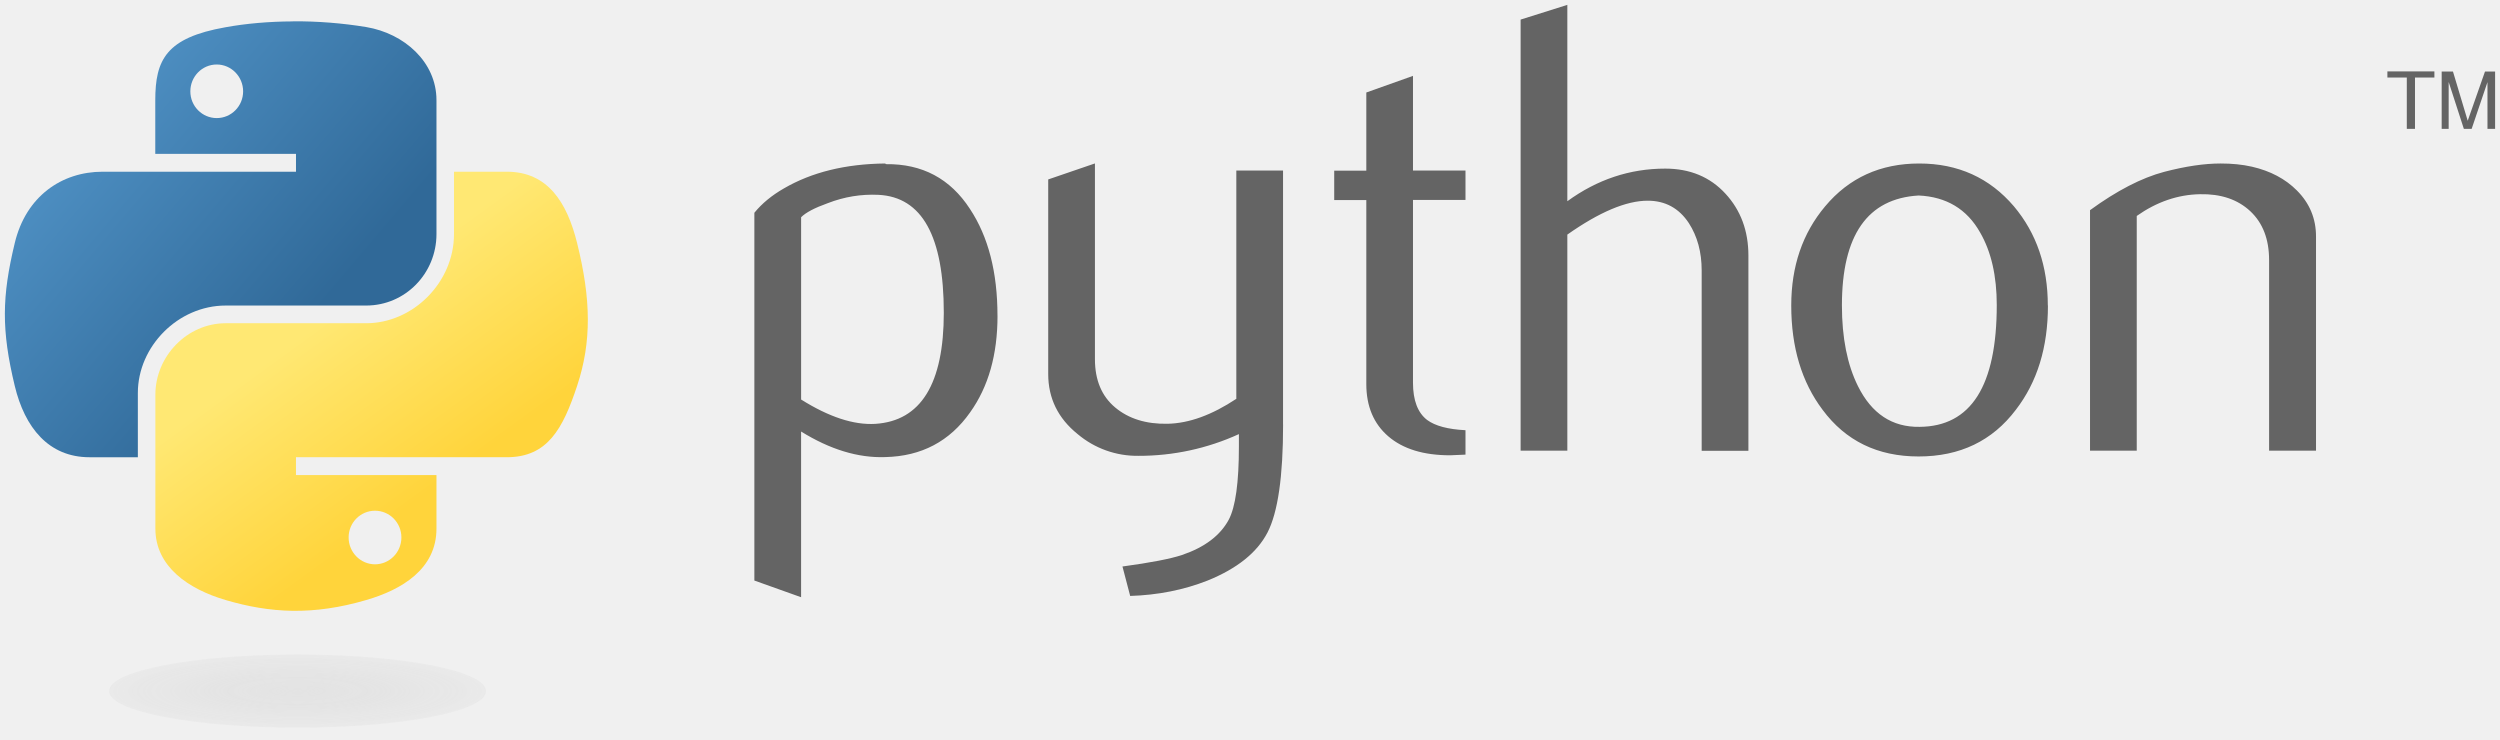
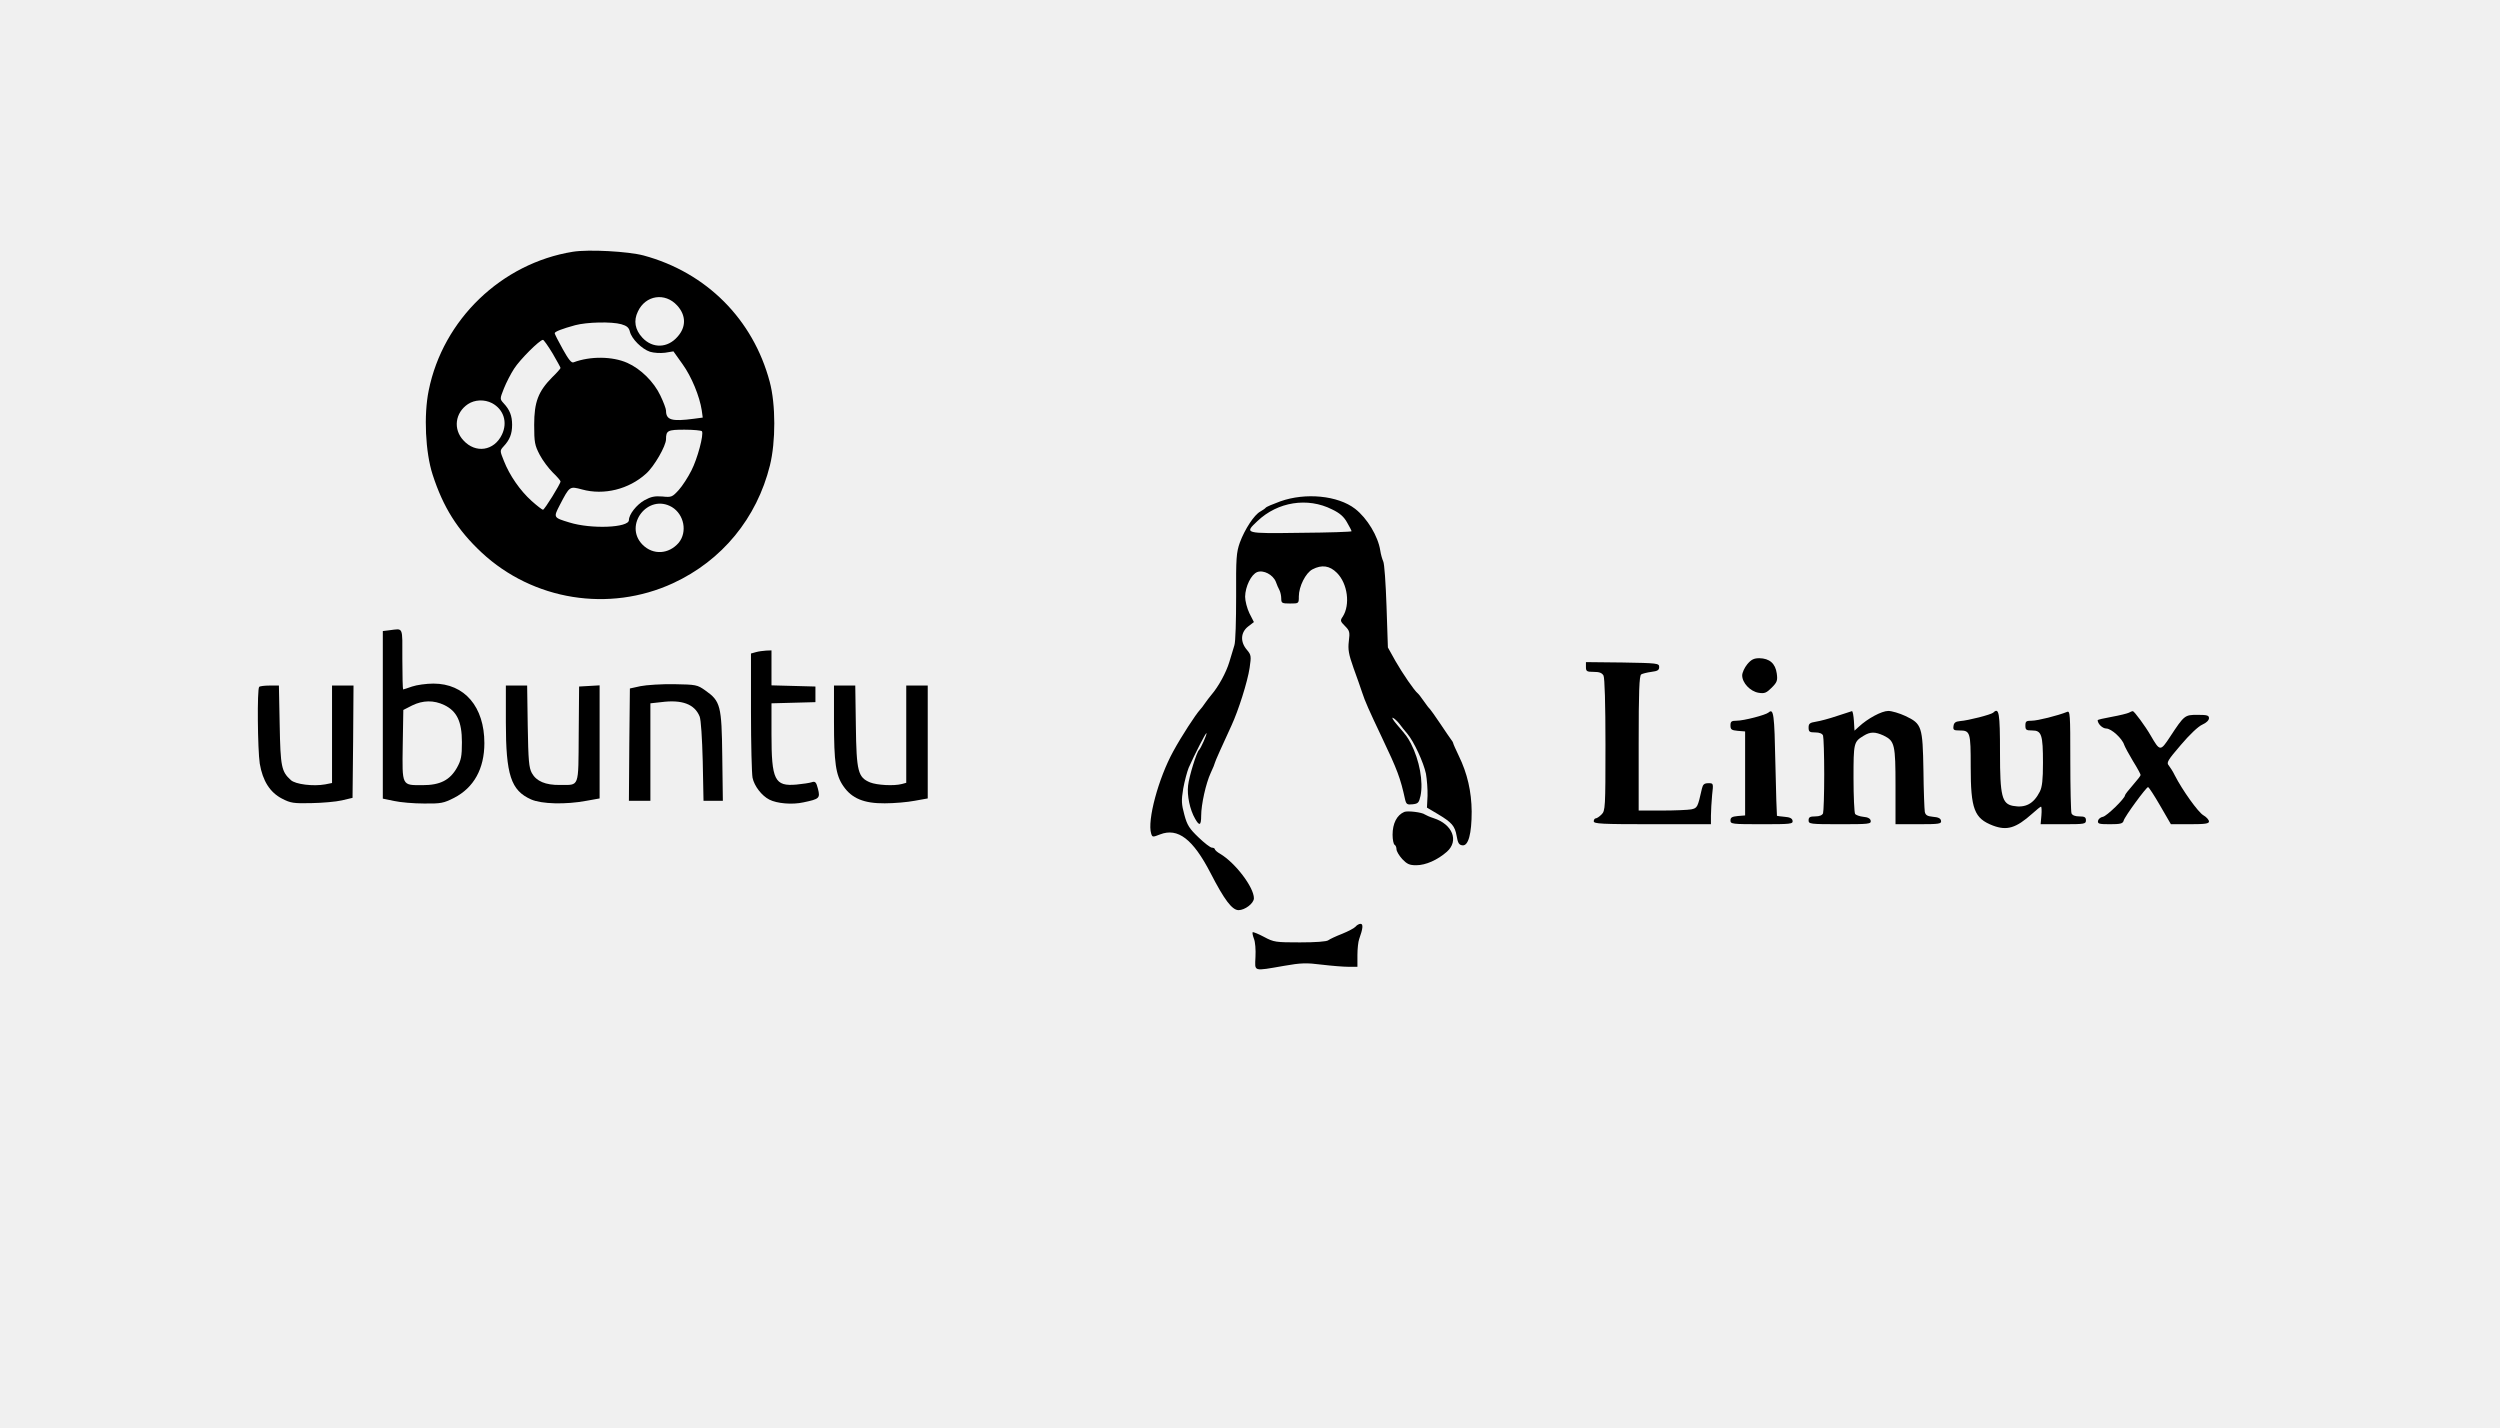
- <svg xmlns="http://www.w3.org/2000/svg" xmlns:xlink="http://www.w3.org/1999/xlink" viewBox="0 0 257 76" fill="#fff" fill-rule="evenodd" stroke="#000" stroke-linecap="round" stroke-linejoin="round">
-   <use xlink:href="#D" x=".5" y=".5" />
-   <defs>
-     <linearGradient id="A" x1="-0.01%" y1="0.00%" x2="74.52%" y2="64.10%">
-       <stop offset="0%" stop-color="#5a9fd4" />
-       <stop offset="100%" stop-color="#306998" />
-     </linearGradient>
-     <linearGradient id="B" x1="50.00%" y1="82.27%" x2="23.44%" y2="44.91%">
-       <stop offset="0%" stop-color="#ffd43b" />
-       <stop offset="100%" stop-color="#ffe873" />
-     </linearGradient>
-     <radialGradient id="C" cx="50%" cy="50%" fx="50%" fy="50%" r="71%">
-       <stop offset="0%" stop-color="#b8b8b8" stop-opacity=".498" />
-       <stop offset="100%" stop-color="#7f7f7f" stop-opacity="0" />
-     </radialGradient>
-   </defs>
-   <symbol id="D" overflow="visible">
-     <g stroke="none" fill-rule="nonzero">
-       <path d="M96.522 31.632c0-7.852-2.24-11.882-6.716-12.103-1.782-.084-3.52.2-5.213.857-1.35.483-2.26.962-2.738 1.445v18.74c2.864 1.797 5.408 2.633 7.626 2.502 4.693-.3 7.042-4.12 7.042-11.44zm5.523.326c0 4-.935 7.3-2.817 9.933-2.097 2.98-5.003 4.514-8.72 4.598-2.8.1-5.686-.788-8.656-2.628v17.033l-4.804-1.714V21.374c.788-.967 1.803-1.797 3.032-2.502 2.86-1.666 6.333-2.523 10.42-2.565l.068.068c3.737-.047 6.617 1.487 8.64 4.598 1.887 2.854 2.833 6.5 2.833 10.984zm29.357 11.178c0 5.35-.536 9.055-1.608 11.115s-3.127 3.705-6.154 4.93c-2.454.967-5.108 1.493-7.957 1.582l-.794-3.027c2.896-.394 4.935-.788 6.117-1.182 2.328-.788 3.926-1.997 4.803-3.616.704-1.32 1.05-3.836 1.05-7.562v-1.25a24.68 24.68 0 0 1-10.327 2.234 9.49 9.49 0 0 1-6.249-2.234c-2.018-1.624-3.027-3.684-3.027-6.18v-20l4.803-1.645v20.12c0 2.15.694 3.805 2.08 4.966s3.185 1.72 5.387 1.676 4.562-.9 7.068-2.565V17.033h4.803v26.103zm18.75 3.1l-1.582.068c-2.717 0-4.835-.646-6.348-1.944s-2.265-3.1-2.265-5.376v-18.92h-3.3v-3.022h3.3V9.008l4.798-1.708v9.733h5.397v3.022h-5.397v18.788c0 1.803.483 3.08 1.45 3.826.83.615 2.15.967 3.947 1.056v2.502zm29.083-.394h-4.803V27.3c0-1.887-.44-3.5-1.32-4.866-1.014-1.535-2.423-2.302-4.23-2.302-2.202 0-4.956 1.16-8.26 3.484V45.83h-4.803V1.514L160.622 0v20.186c3.07-2.234 6.422-3.353 10.064-3.353 2.544 0 4.604.857 6.18 2.565 1.582 1.708 2.37 3.836 2.37 6.38v20.055zm25.533-14.967c0-3.017-.573-5.508-1.713-7.478-1.356-2.402-3.463-3.668-6.312-3.8-5.266.305-7.894 4.078-7.894 11.3 0 3.316.547 6.086 1.65 8.3 1.408 2.833 3.52 4.23 6.338 4.183 5.287-.042 7.93-4.215 7.93-12.524zm5.26.032c0 4.294-1.098 7.867-3.3 10.72-2.412 3.195-5.744 4.798-9.996 4.798-4.215 0-7.5-1.603-9.87-4.798-2.15-2.854-3.222-6.427-3.222-10.72 0-4.036 1.16-7.43 3.484-10.195 2.454-2.933 5.68-4.404 9.67-4.404s7.237 1.472 9.738 4.404c2.323 2.764 3.484 6.16 3.484 10.195zm27.538 14.925h-4.803V26.24c0-2.15-.646-3.826-1.94-5.035-1.293-1.203-3.017-1.787-5.166-1.74-2.28.042-4.45.788-6.5 2.234v24.133h-4.803V21.106c2.764-2.013 5.308-3.327 7.63-3.942 2.2-.573 4.125-.857 5.8-.857 1.14 0 2.213.1 3.222.33 1.887.436 3.42 1.246 4.604 2.433 1.32 1.314 1.976 2.9 1.976 4.735V45.83z" fill="#646464" />
-       <path d="M29.598 1.7c-2.47.01-4.832.222-6.908.6-6.118 1.08-7.228 3.343-7.228 7.515v5.5h14.466v1.837h-19.88c-4.2 0-7.88 2.525-9.03 7.33-1.327 5.507-1.386 8.943 0 14.692 1.028 4.28 3.482 7.33 7.683 7.33h4.97V39.89c0-4.772 4.13-8.98 9.03-8.98h14.44c4.02 0 7.228-3.3 7.228-7.346V9.795c0-3.918-3.305-6.86-7.228-7.515a45.1 45.1 0 0 0-7.532-.59zM21.78 6.13c1.493 0 2.713 1.24 2.713 2.763s-1.22 2.746-2.713 2.746c-1.5 0-2.713-1.228-2.713-2.746 0-1.524 1.214-2.763 2.713-2.763z" fill="url(#A)" />
-       <path d="M46.171 17.142v6.42c0 4.977-4.22 9.166-9.03 9.166h-14.44c-3.955 0-7.228 3.385-7.228 7.346V53.84c0 3.918 3.407 6.222 7.228 7.346 4.576 1.346 8.964 1.6 14.44 0 3.64-1.054 7.228-3.174 7.228-7.346v-5.5H29.927v-1.837h21.67c4.2 0 5.767-2.93 7.228-7.33 1.5-4.528 1.445-8.883 0-14.692-1.038-4.183-3.02-7.33-7.228-7.33h-5.425zm-8.12 34.86c1.5 0 2.713 1.228 2.713 2.746 0 1.524-1.214 2.763-2.713 2.763-1.493 0-2.713-1.24-2.713-2.763s1.22-2.746 2.713-2.746z" fill="url(#B)" />
-       <path d="M246.919 12.75h.842V7.468h1.995v-.63h-4.832v.63h1.995v5.282m3.584 0h.72V7.926l1.562 4.823h.8l1.627-4.807v4.808h.785v-5.9h-1.038l-1.778 5.064-1.517-5.064h-1.16v5.9" fill="#646464" />
-       <path d="M10.719 70.543c0-2.081 8.64-3.757 19.373-3.757s19.373 1.676 19.373 3.757-8.64 3.757-19.373 3.757-19.373-1.676-19.373-3.757z" fill="url(#C)" opacity=".444" />
-     </g>
-   </symbol>
+ <svg xmlns="http://www.w3.org/2000/svg" version="1.0" width="1280pt" height="731pt" viewBox="0 0 1280 731" preserveAspectRatio="xMidYMid meet">
+   <g transform="translate(0,731) scale(0.1,-0.1)" fill="#000000" stroke="none">
+     <path d="M2933 6021 c-365 -59 -665 -347 -738 -710 -26 -126 -17 -317 20 -431 54 -167 127 -283 251 -399 263 -245 653 -308 980 -157 251 116 429 333 496 603 30 121 30 313 -1 428 -85 320 -324 560 -646 647 -79 21 -281 32 -362 19z m534 -275 c46 -50 47 -110 2 -160 -51 -59 -128 -61 -180 -5 -38 41 -46 87 -23 134 39 84 139 99 201 31z m-286 -96 c28 -8 39 -17 44 -38 9 -37 61 -89 103 -103 19 -6 53 -8 77 -5 l43 7 47 -66 c46 -64 87 -164 98 -236 l5 -37 -45 -6 c-114 -15 -143 -7 -143 42 0 9 -13 44 -29 77 -33 70 -101 137 -169 167 -76 34 -190 35 -275 3 -11 -5 -26 14 -56 68 -23 41 -41 77 -41 81 0 8 39 23 105 41 60 16 186 19 236 5z m-352 -149 c22 -38 41 -72 41 -75 0 -3 -19 -25 -43 -48 -71 -72 -92 -126 -92 -243 0 -90 3 -105 28 -153 15 -29 46 -70 67 -91 22 -21 40 -42 40 -46 0 -12 -82 -145 -90 -145 -4 0 -30 20 -58 45 -59 53 -113 131 -142 205 -21 52 -21 53 -2 74 32 34 44 65 44 111 0 46 -12 77 -44 111 -19 21 -19 22 2 75 12 30 35 75 52 101 29 46 131 148 148 148 4 0 26 -31 49 -69z m-310 -255 c60 -32 81 -98 51 -161 -40 -84 -135 -98 -197 -30 -54 57 -43 142 23 186 35 23 84 25 123 5z m1075 -144 c10 -17 -23 -141 -54 -201 -17 -34 -46 -79 -65 -100 -33 -36 -37 -38 -84 -33 -39 3 -58 -1 -91 -19 -41 -23 -80 -73 -80 -102 0 -39 -193 -47 -305 -12 -82 25 -82 25 -49 89 51 98 50 97 114 80 112 -31 240 1 328 81 41 36 102 142 102 176 0 45 9 49 95 49 46 0 86 -4 89 -8z m-154 -388 c63 -38 80 -128 35 -183 -51 -59 -131 -64 -185 -10 -99 100 28 264 150 193z" />
+     <path d="M6555 4743 c-38 -14 -72 -28 -75 -33 -3 -4 -15 -12 -27 -19 -31 -16 -80 -91 -105 -159 -18 -51 -20 -79 -19 -276 0 -121 -3 -234 -9 -250 -5 -17 -17 -56 -26 -86 -16 -53 -55 -125 -92 -168 -9 -11 -24 -30 -32 -42 -8 -12 -20 -28 -26 -34 -22 -24 -94 -134 -137 -213 -76 -138 -134 -354 -113 -421 6 -19 8 -19 46 -4 91 35 168 -24 258 -198 71 -138 110 -189 143 -190 33 0 79 35 79 61 0 56 -95 181 -172 227 -16 9 -28 20 -28 24 0 4 -7 8 -15 8 -8 0 -39 24 -69 53 -46 44 -58 62 -72 115 -15 55 -16 73 -6 134 7 39 20 87 28 107 31 70 88 181 91 177 4 -4 -29 -78 -38 -86 -12 -10 -51 -135 -56 -182 -6 -50 9 -124 36 -170 22 -39 31 -35 31 15 0 58 24 166 49 220 12 25 21 48 21 51 0 5 42 98 85 191 36 78 82 223 93 295 9 61 8 67 -14 93 -35 41 -32 89 6 119 l30 23 -23 45 c-12 25 -22 63 -22 85 1 52 31 114 62 126 32 12 80 -13 95 -49 5 -15 14 -35 19 -44 5 -10 9 -29 9 -43 0 -23 4 -25 45 -25 45 0 45 0 45 36 0 51 35 121 70 139 48 25 88 19 125 -18 55 -55 69 -163 30 -224 -14 -20 -13 -24 11 -48 24 -24 26 -31 20 -78 -5 -43 -1 -66 24 -137 17 -47 37 -103 44 -125 14 -44 36 -93 101 -230 80 -168 95 -208 119 -318 6 -25 11 -28 38 -25 29 3 33 8 41 43 15 72 -5 182 -49 268 -19 35 -21 38 -70 95 -20 23 -30 40 -23 37 8 -3 23 -17 34 -31 10 -14 28 -36 40 -50 34 -40 84 -148 96 -206 5 -29 9 -80 8 -113 l-3 -60 54 -32 c74 -44 89 -62 98 -113 6 -36 12 -46 29 -48 31 -5 48 59 48 173 -1 102 -22 195 -66 285 -16 33 -29 63 -29 66 0 2 -4 10 -10 17 -5 7 -31 44 -56 82 -26 39 -50 72 -53 75 -4 3 -18 21 -31 40 -13 19 -27 37 -31 40 -17 13 -78 102 -114 165 l-39 70 -7 211 c-4 117 -11 220 -17 230 -5 11 -12 35 -15 55 -11 73 -67 166 -129 214 -88 68 -254 84 -383 38z m265 -41 c40 -19 61 -38 77 -67 13 -22 23 -42 23 -45 0 -3 -117 -7 -260 -8 -290 -4 -290 -4 -222 60 104 99 257 123 382 60z" />
+     <path d="M1993 4083 l-33 -4 0 -429 0 -429 58 -12 c31 -7 100 -13 153 -13 87 -1 101 2 154 29 101 52 155 149 155 280 0 186 -101 305 -261 305 -36 0 -86 -7 -109 -15 -23 -8 -44 -15 -46 -15 -2 0 -4 70 -4 155 0 171 7 157 -67 148z m282 -383 c64 -31 90 -84 90 -190 0 -72 -4 -92 -25 -130 -36 -64 -86 -90 -176 -90 -108 0 -105 -7 -102 205 l3 180 45 23 c55 27 111 28 165 2z" />
+     <path d="M3870 3971 l-25 -7 0 -299 c0 -165 4 -317 8 -337 9 -43 47 -92 86 -112 39 -20 117 -27 175 -14 81 17 86 21 74 69 -9 35 -14 40 -32 34 -12 -4 -47 -9 -78 -12 -112 -10 -128 23 -128 259 l0 157 113 3 112 3 0 40 0 40 -112 3 -113 3 0 89 0 90 -27 -1 c-16 -1 -39 -4 -53 -8z" />
+     <path d="M8946 3909 c-14 -17 -26 -43 -26 -57 0 -38 41 -82 84 -89 30 -5 40 -1 67 26 28 28 31 37 26 73 -7 51 -37 77 -89 78 -28 0 -42 -7 -62 -31z" />
+     <path d="M8120 3895 c0 -22 4 -25 40 -25 29 0 42 -5 50 -19 6 -13 10 -143 10 -355 0 -323 -1 -337 -20 -356 -11 -11 -24 -20 -30 -20 -5 0 -10 -7 -10 -15 0 -13 40 -15 300 -15 l300 0 0 44 c0 23 3 71 6 105 7 61 7 61 -19 61 -21 0 -28 -6 -33 -27 -22 -97 -23 -100 -55 -107 -17 -3 -85 -6 -150 -6 l-119 0 0 344 c0 265 3 347 13 353 6 4 30 10 52 13 32 4 40 9 40 25 0 19 -8 20 -187 23 l-188 2 0 -25z" />
+     <path d="M3280 3797 l-55 -12 -3 -288 -2 -287 55 0 55 0 0 249 0 250 55 6 c107 14 171 -10 197 -73 7 -16 13 -113 16 -229 l4 -203 50 0 49 0 -3 228 c-3 260 -9 282 -87 337 -41 29 -47 30 -159 32 -65 1 -142 -4 -172 -10z" />
+     <path d="M1327 3793 c-11 -10 -8 -321 3 -393 15 -88 52 -147 114 -179 44 -23 60 -25 150 -23 56 1 126 7 156 14 l55 13 3 288 2 287 -55 0 -55 0 0 -250 0 -249 -35 -7 c-61 -11 -152 0 -176 22 -48 44 -53 67 -57 282 l-4 202 -47 0 c-26 0 -51 -3 -54 -7z" />
+     <path d="M2590 3612 c0 -270 26 -349 129 -395 54 -24 178 -27 284 -7 l67 12 0 290 0 289 -52 -3 -53 -3 -2 -245 c-2 -279 5 -258 -96 -259 -74 -1 -121 19 -144 61 -15 28 -18 63 -21 241 l-3 207 -55 0 -54 0 0 -188z" />
+     <path d="M4270 3616 c0 -211 9 -275 48 -331 43 -63 106 -89 212 -88 48 0 117 6 153 13 l67 12 0 289 0 289 -55 0 -55 0 0 -249 0 -249 -22 -6 c-41 -11 -128 -6 -163 8 -62 26 -70 55 -73 289 l-3 207 -55 0 -54 0 0 -184z" />
+     <path d="M9055 3662 c-15 -13 -127 -42 -163 -42 -27 0 -32 -4 -32 -24 0 -21 5 -25 38 -28 l37 -3 0 -215 0 -215 -37 -3 c-30 -3 -38 -7 -38 -23 0 -18 8 -19 161 -19 147 0 160 1 157 18 -2 12 -14 18 -41 20 -20 2 -38 4 -39 5 -1 1 -5 121 -8 266 -5 255 -9 286 -35 263z" />
+     <path d="M9405 3644 c-38 -13 -87 -26 -107 -29 -32 -5 -38 -10 -38 -30 0 -22 5 -25 34 -25 22 0 36 -6 40 -16 3 -9 6 -98 6 -199 0 -101 -3 -190 -6 -199 -4 -10 -18 -16 -40 -16 -27 0 -34 -4 -34 -20 0 -19 7 -20 161 -20 147 0 160 1 157 18 -2 11 -14 18 -38 20 -19 2 -38 9 -42 15 -4 7 -8 89 -8 183 0 181 1 186 52 217 34 21 58 21 102 1 57 -28 61 -45 61 -260 l0 -194 118 0 c107 0 118 2 115 18 -2 12 -14 18 -41 20 -29 3 -38 8 -42 25 -2 12 -6 108 -7 212 -4 226 -8 239 -92 279 -30 14 -70 26 -88 26 -34 0 -106 -39 -151 -81 l-22 -20 -3 50 c-2 28 -6 50 -10 50 -4 -1 -38 -12 -77 -25z" />
+     <path d="M10205 3661 c-12 -10 -127 -40 -170 -43 -23 -2 -31 -9 -33 -25 -3 -20 1 -23 30 -23 56 0 58 -8 58 -186 0 -217 18 -264 114 -301 72 -27 118 -13 201 61 22 20 42 36 45 36 3 0 4 -20 2 -45 l-4 -45 116 0 c109 0 116 1 116 20 0 16 -7 20 -34 20 -22 0 -36 6 -40 16 -3 9 -6 130 -6 271 0 239 -1 255 -17 248 -47 -19 -151 -45 -180 -45 -29 0 -33 -3 -33 -25 0 -22 4 -25 35 -25 48 0 55 -22 55 -166 0 -86 -4 -123 -16 -147 -32 -63 -74 -85 -138 -73 -56 11 -66 51 -66 270 0 209 -5 236 -35 207z" />
+     <path d="M10900 3661 c-8 -4 -48 -14 -87 -21 -40 -7 -73 -15 -73 -17 0 -19 25 -43 44 -43 26 0 82 -51 92 -84 4 -11 24 -48 45 -83 22 -35 39 -67 39 -71 0 -4 -18 -27 -40 -52 -22 -25 -40 -48 -40 -52 0 -16 -94 -107 -113 -110 -12 -2 -23 -11 -25 -20 -3 -16 5 -18 61 -18 53 0 66 3 70 18 5 21 116 172 125 172 4 0 32 -43 62 -95 l55 -95 97 0 c79 0 98 3 98 14 0 8 -13 23 -29 32 -27 16 -107 128 -146 204 -9 19 -24 42 -31 51 -13 14 -5 27 62 105 44 52 89 95 110 104 20 9 34 22 34 33 0 14 -9 17 -58 17 -66 0 -68 -1 -141 -112 -50 -76 -52 -76 -100 7 -27 47 -84 124 -91 124 -3 0 -12 -3 -20 -8z" />
+     <path d="M7190 3153 c-38 -16 -60 -59 -60 -117 0 -25 5 -48 10 -51 6 -3 10 -14 10 -23 0 -10 13 -32 29 -50 25 -26 37 -32 72 -32 49 0 109 27 157 69 63 56 29 141 -68 172 -19 6 -39 15 -45 19 -14 11 -87 20 -105 13z" />
+     <path d="M6941 2566 c-7 -8 -37 -24 -69 -37 -31 -12 -63 -27 -71 -33 -8 -7 -66 -11 -145 -11 -124 0 -134 1 -184 28 -30 16 -56 26 -58 24 -3 -2 0 -17 6 -33 7 -16 10 -58 8 -94 -3 -76 -15 -73 147 -45 85 15 114 16 192 6 50 -6 112 -11 137 -11 l46 0 0 59 c0 33 4 70 9 83 19 53 22 78 7 78 -7 0 -19 -6 -25 -14z" />
+   </g>
</svg>
